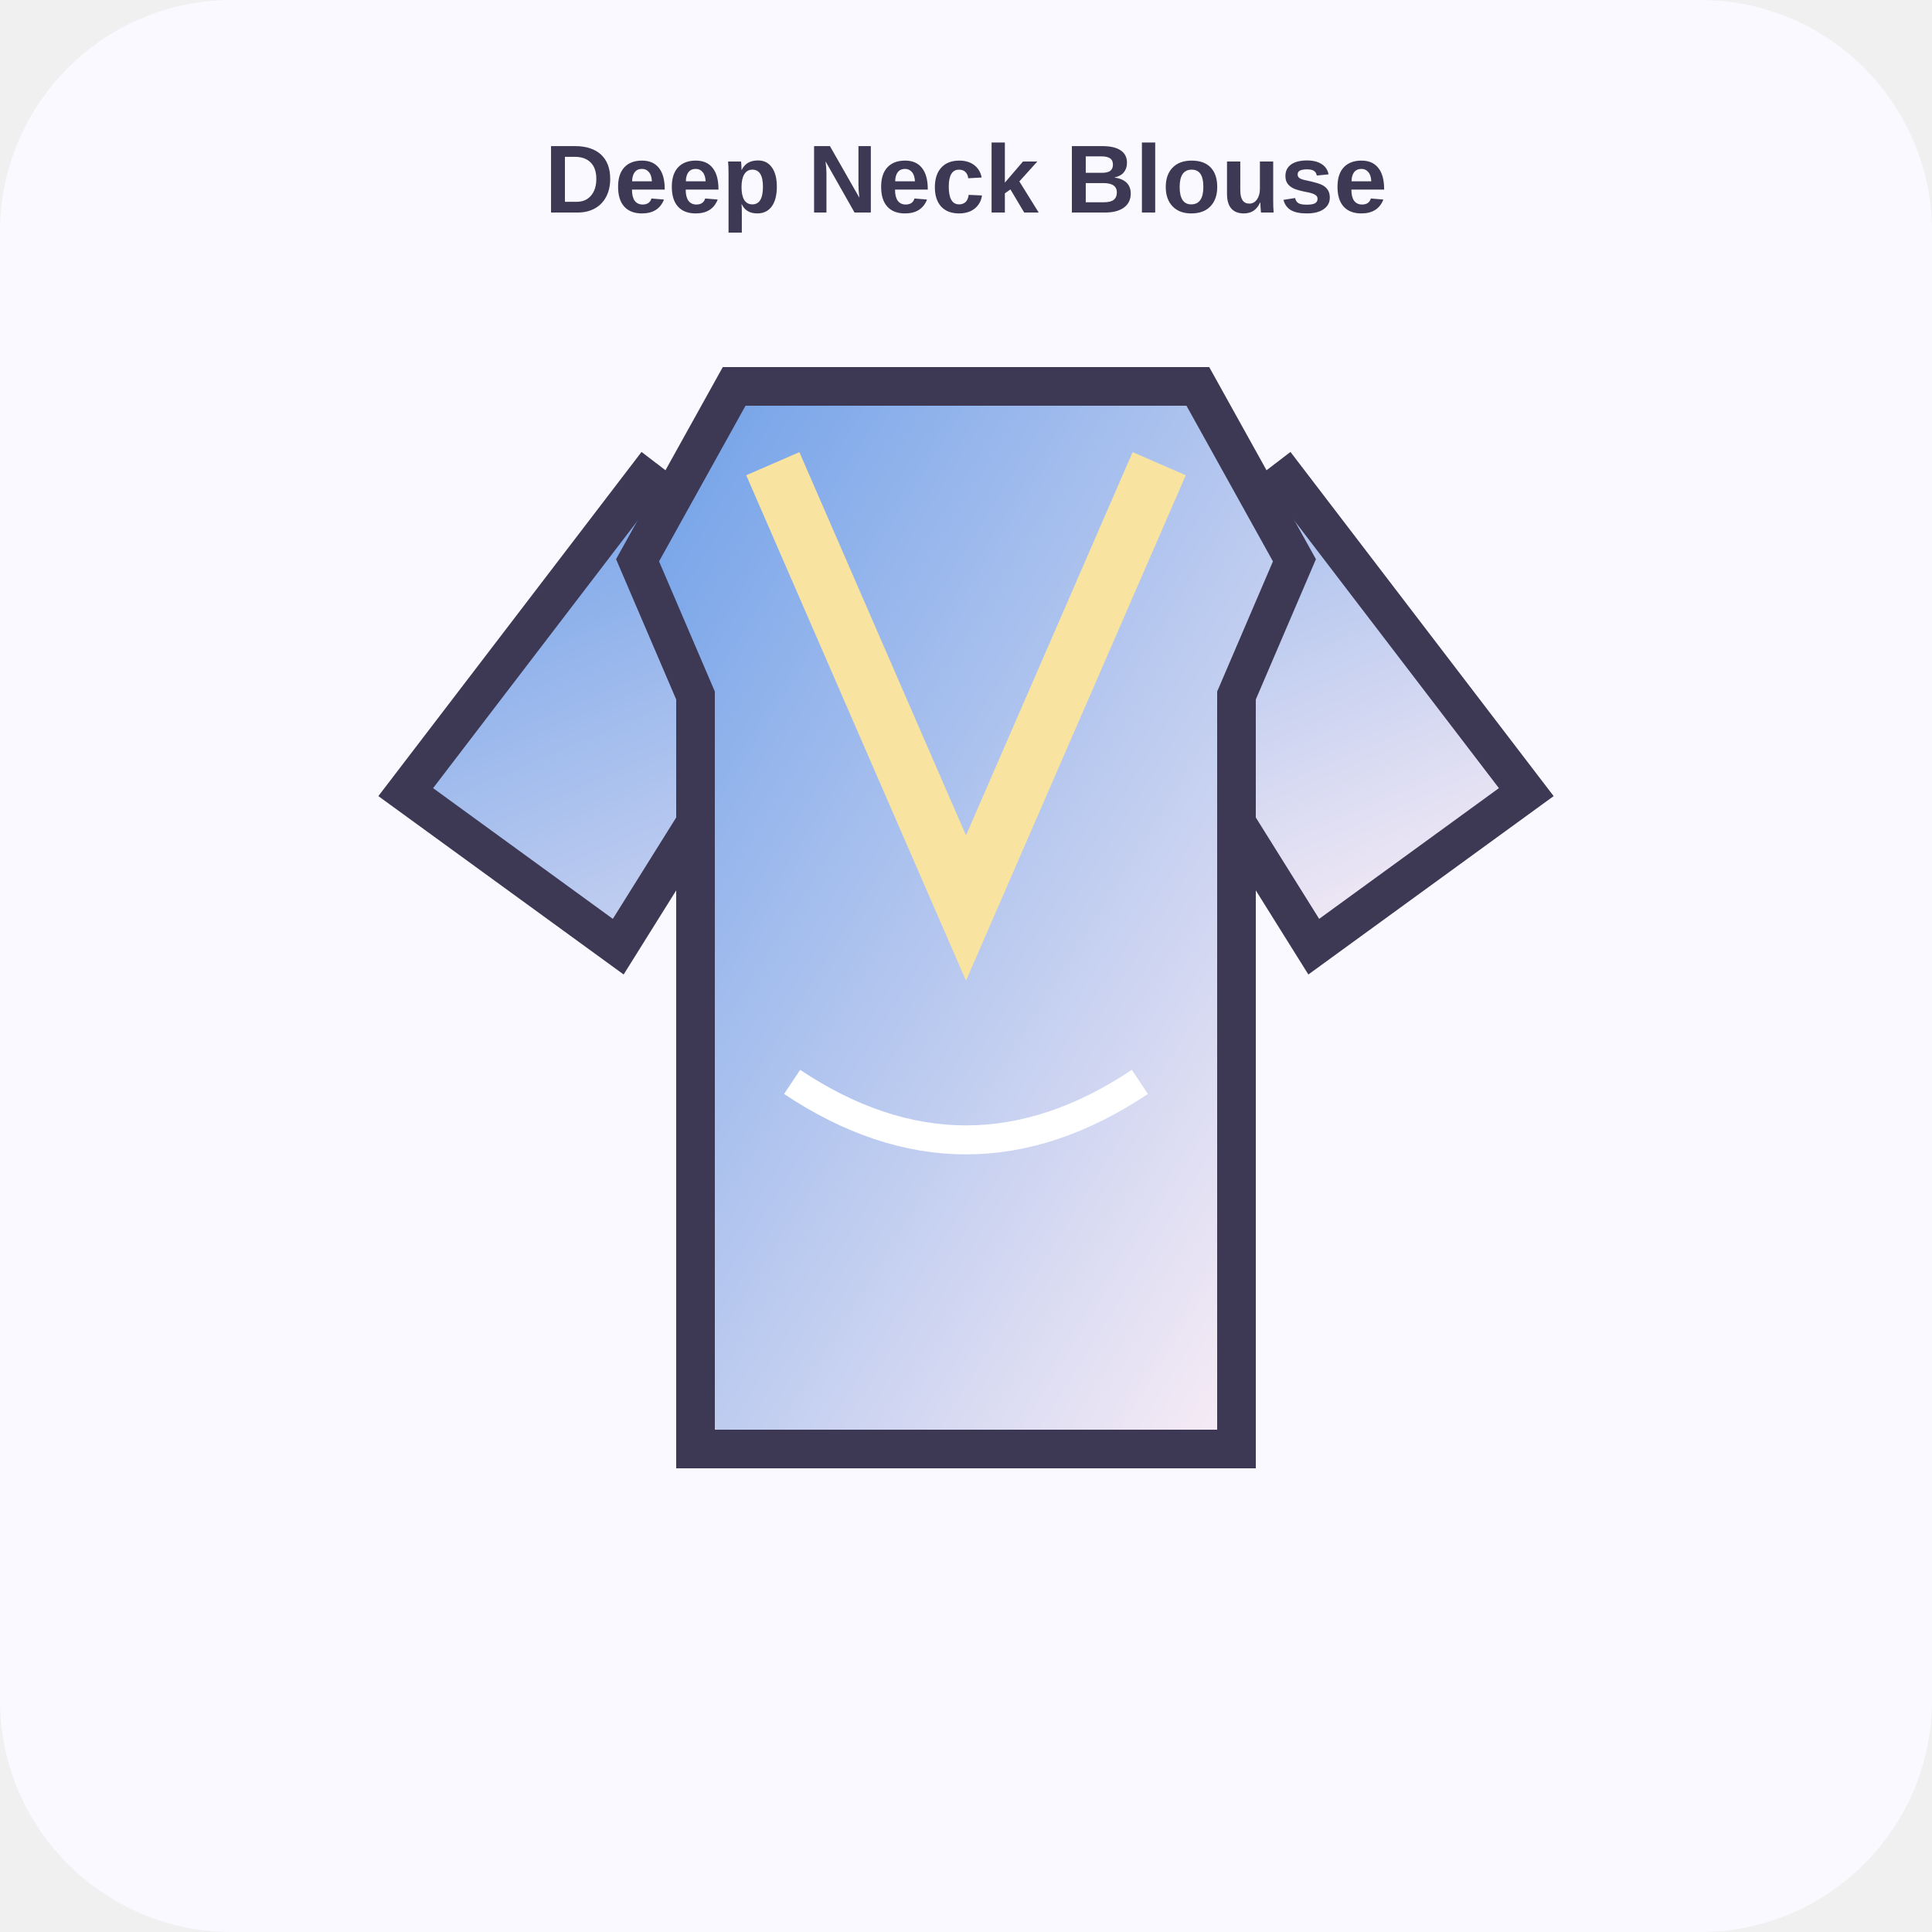
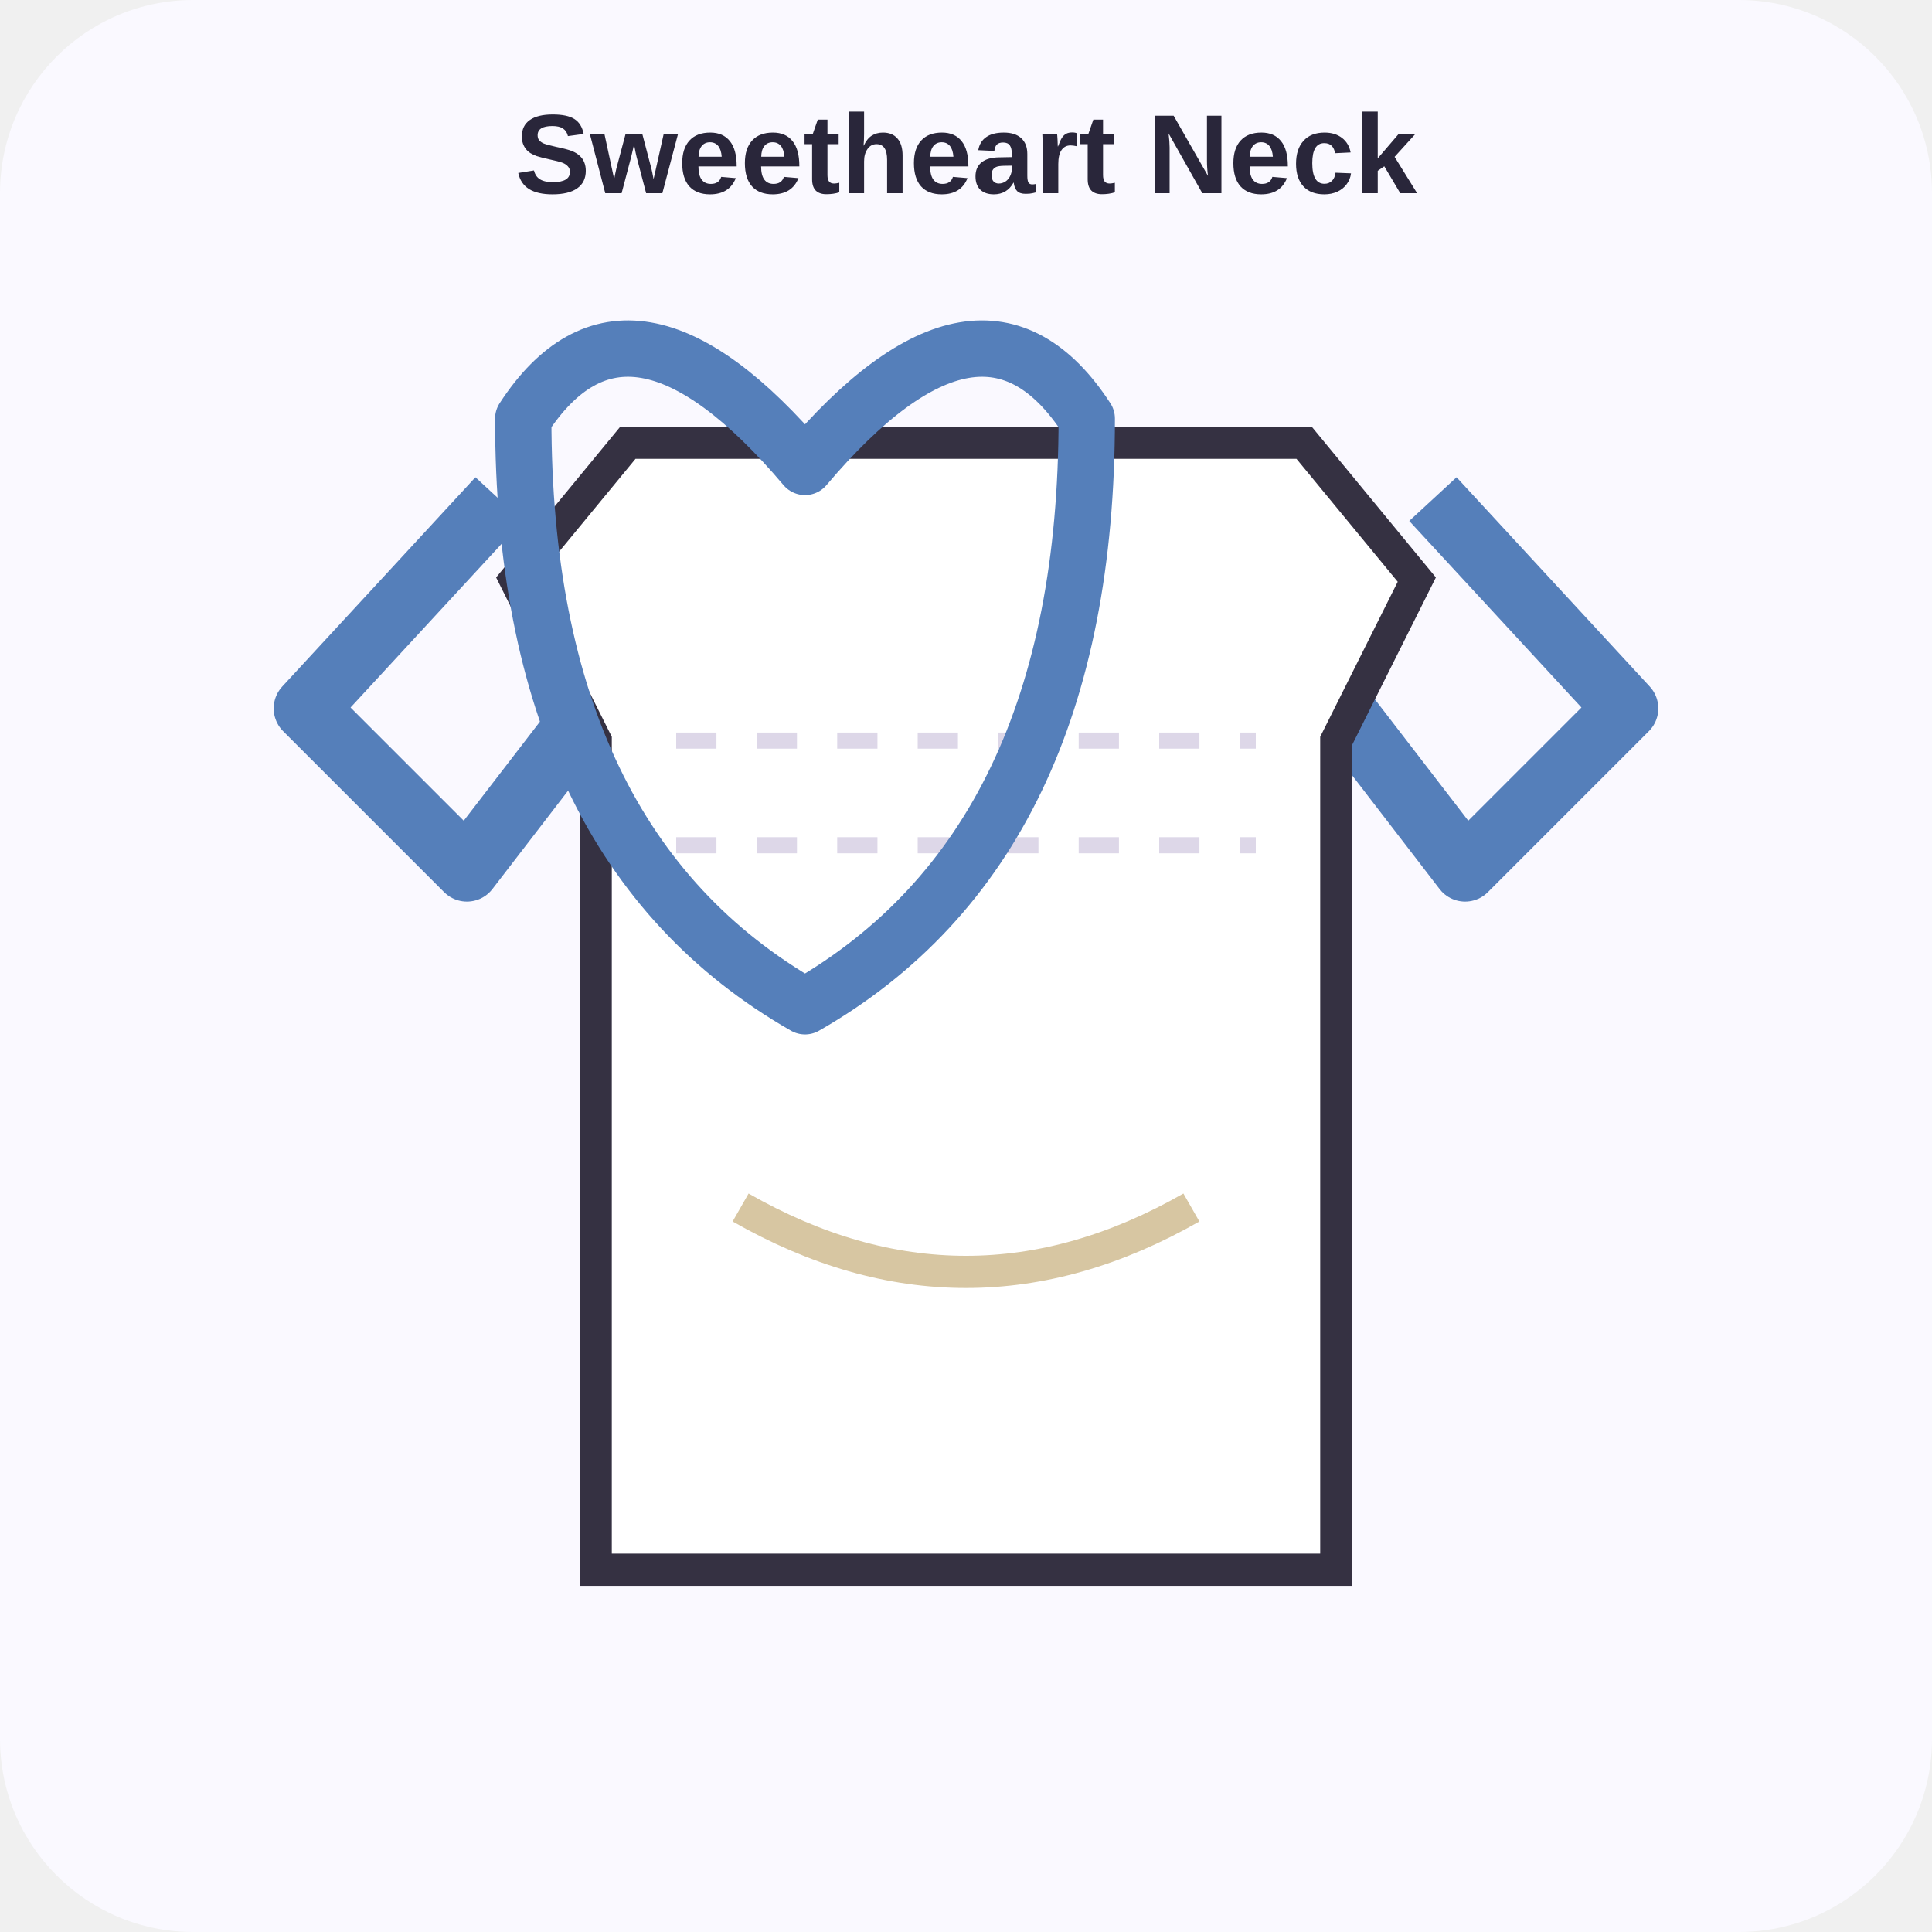
- <svg xmlns="http://www.w3.org/2000/svg" viewBox="0 0 200 200">
-   <defs>
-     <linearGradient id="g7" x1="0" y1="0" x2="1" y2="1">
-       <stop stop-color="#6d9fe8" />
-       <stop offset="1" stop-color="#fff0f6" />
-     </linearGradient>
-   </defs>
-   <rect width="200" height="200" rx="24" fill="#faf9ff" />
-   <text x="100" y="22" text-anchor="middle" font-family="Arial" font-size="10" font-weight="700" fill="#3d3854">Deep Neck Blouse</text>
-   <path d="M68 48L42 82L64 98L84 66M132 48L158 82L136 98L116 66" fill="url(#g7)" stroke="#3d3854" stroke-width="4" />
-   <path d="M76 40H124L134 58L128 72V150H72V72L66 58Z" fill="url(#g7)" stroke="#3d3854" stroke-width="4" />
-   <path d="M80 48 L100 94 120 48" fill="none" stroke="#f8e3a1" stroke-width="6" />
-   <path d="M82 112Q100 124 118 112" fill="none" stroke="#fff" stroke-width="3" />
+ <svg xmlns="http://www.w3.org/2000/svg" viewBox="0 0 240 240">
+   <rect width="240" height="240" rx="24" fill="#faf9ff" />
+   <text x="120" y="24" text-anchor="middle" font-family="Arial" font-size="14" font-weight="700" fill="#29263a">Sweetheart Neck</text>
+   <path d="M62 62 L38 88 L58 108 L78 82 M178 62 L202 88 L182 108 L162 82" fill="none" stroke="#557fba" stroke-width="8" stroke-linejoin="round" />
+   <path d="M78 55 H162 L176 72 L166 92 V195 H74 V92 L64 72 Z" fill="white" stroke="#353142" stroke-width="4" />
+   <path d="M84 92 H156 M84 105 H156" stroke="#ddd7e8" stroke-width="2" stroke-dasharray="5 5" />
+   <g fill="none" stroke="#557fba" stroke-width="7" stroke-linecap="round" stroke-linejoin="round">
+     <path d="M65 52 Q78 32 100 58 Q122 32 135 52 Q135 105 100 125 Q65 105 65 52" />
+   </g>
+   <path d="M92 150 Q120 166 148 150" fill="none" stroke="#d7c6a2" stroke-width="4" />
</svg>
